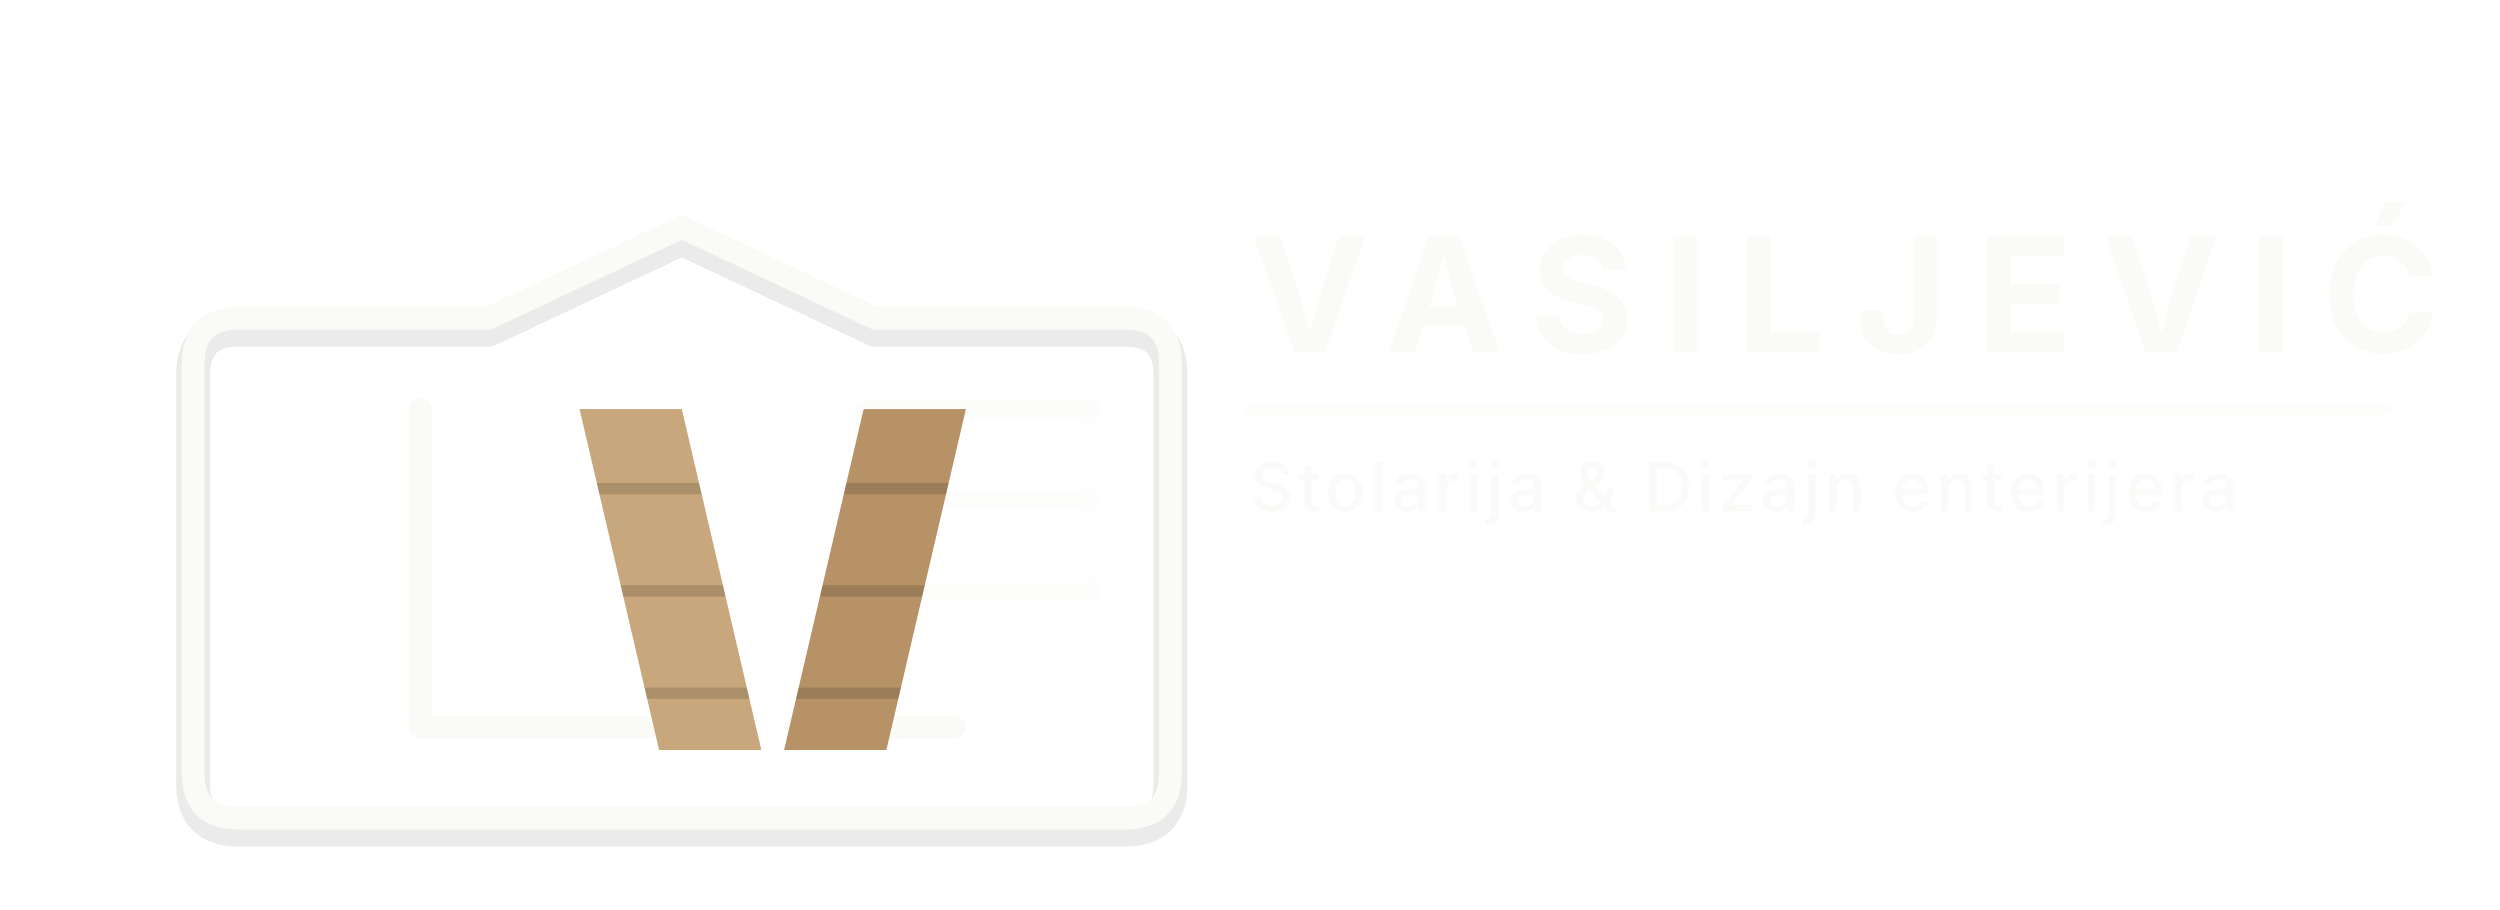
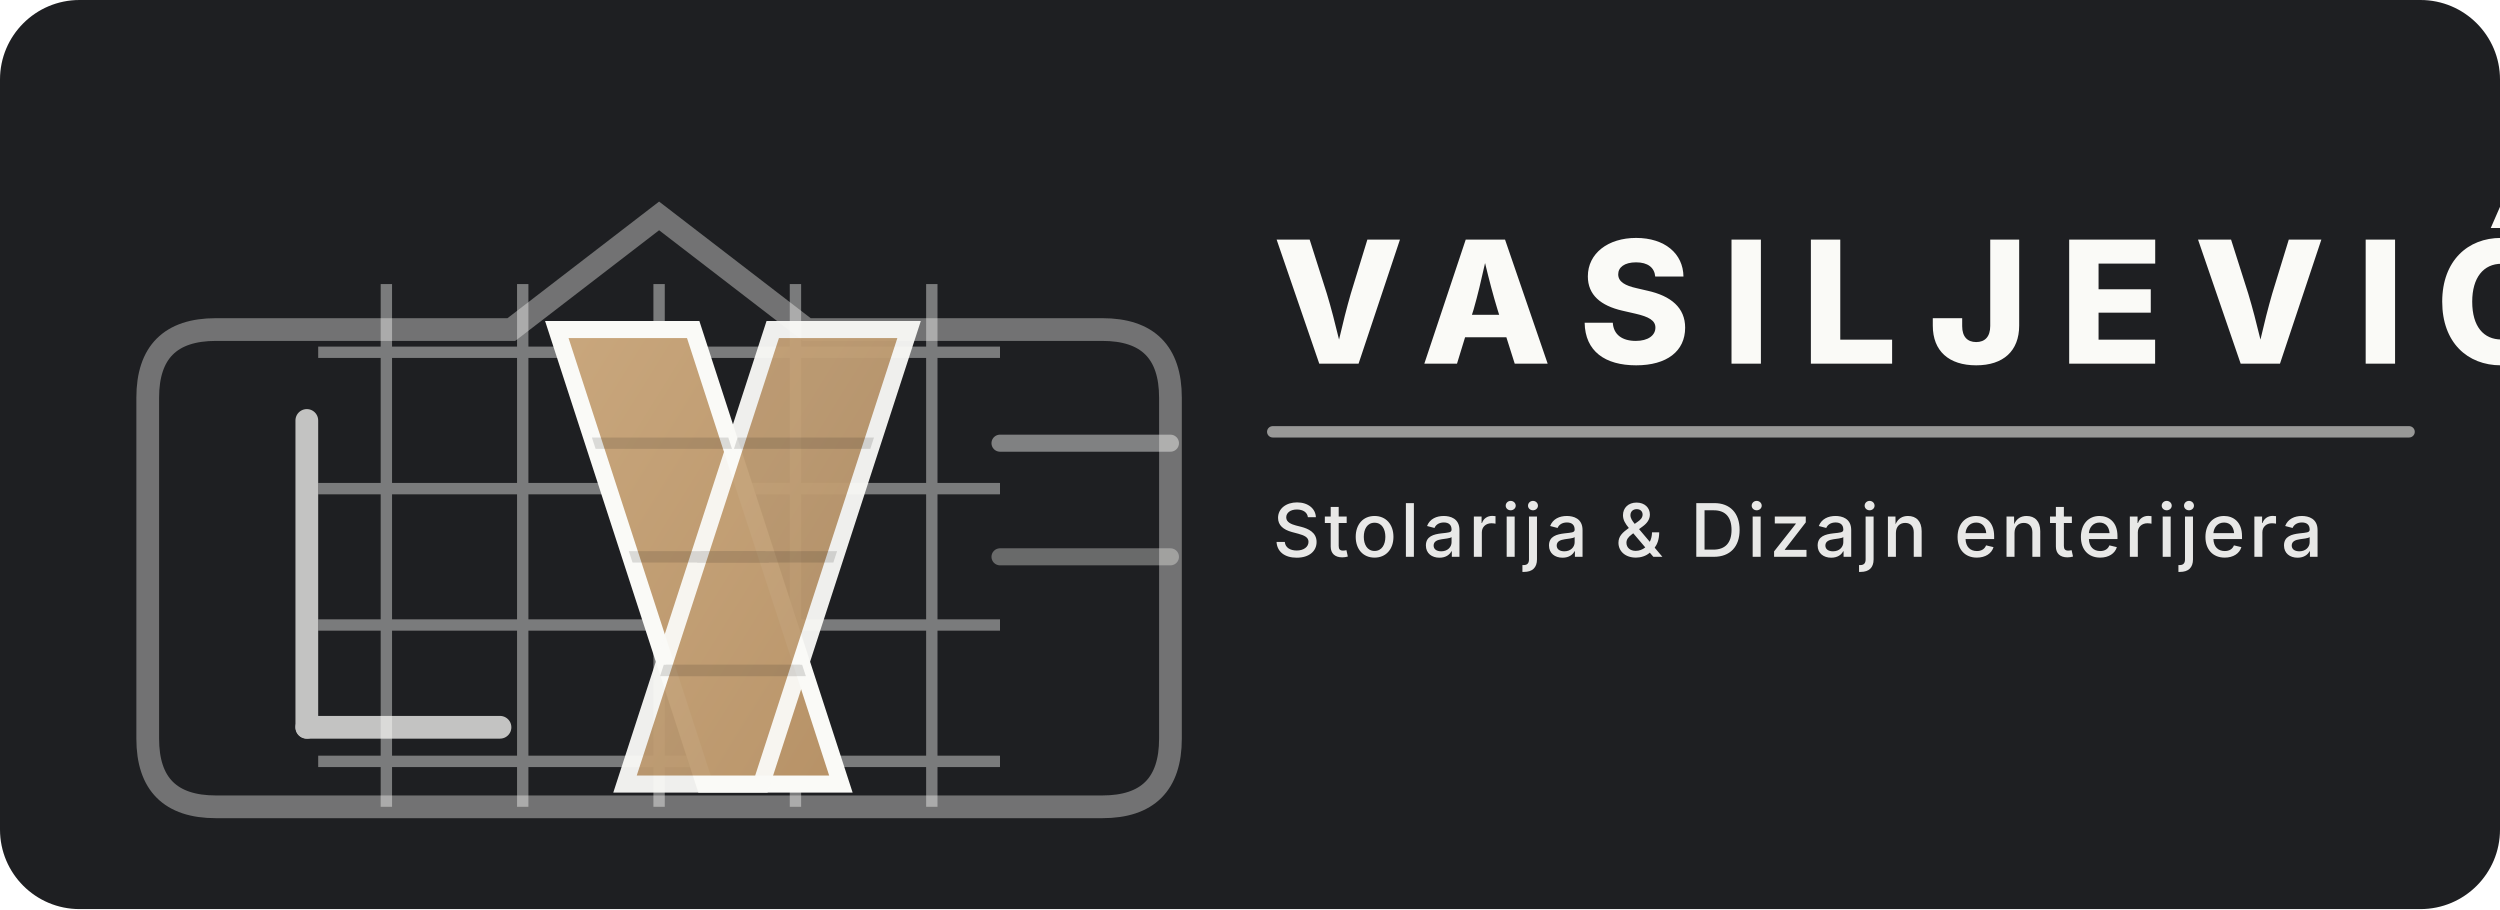
<svg xmlns="http://www.w3.org/2000/svg" width="440" height="160" viewBox="0 0 440 160" role="img" aria-label="VASILJEVIĆ — Stolarija &amp; Dizajn enterijera">
  <defs>
-     <path id="housePath" d="M18 48 Q18 40 26 40 L70 40 L104 24 L138 40 L182 40 Q190 40 190 48 L190 120 Q190 128 182 128 L26 128 Q18 128 18 120 Z" />
-     <clipPath id="clipHouse">
-       <use href="#housePath" />
+     <linearGradient id="oakGrad" x1="0" y1="0" x2="1" y2="1">
+       <stop offset="0" stop-color="#C9A77D" />
+       <stop offset="1" stop-color="#B79267" />
+     </linearGradient>
+     <path id="house" d="M26 70 Q26 58 38 58 L90 58 L116 38 L142 58 L194 58 Q206 58 206 70 L206 130 Q206 142 194 142 L38 142 Q26 142 26 130 Z" />
+     <clipPath id="gridClip">
+       <rect x="56" y="50" width="120" height="92" rx="6" />
    </clipPath>
-     <clipPath id="clipLeftPanel">
-       <path d="M86 56 L104 56 L118 116 L100 116 Z" />
+     <clipPath id="leftPanelClip">
+       <path d="M98 58 L122 58 L148 138 L124 138 Z" />
    </clipPath>
-     <clipPath id="clipRightPanel">
-       <path d="M136 56 L154 56 L140 116 L122 116 Z" />
+     <clipPath id="rightPanelClip">
+       <path d="M136 58 L160 58 L134 138 L110 138 Z" />
    </clipPath>
  </defs>
-   <g transform="translate(16,16)">
-     <path d="M18 50 Q18 42 26 42 L70 42 L104 26 L138 42 L182 42 Q190 42 190 50 L190 122 Q190 130 182 130 L26 130 Q18 130 18 122 Z" fill="none" stroke="rgba(0,0,0,0.22)" stroke-width="6" stroke-linecap="round" stroke-linejoin="miter" opacity="0.35" />
-     <use href="#housePath" fill="none" stroke="#FAFAF7" stroke-width="4" stroke-linecap="round" stroke-linejoin="miter" />
-     <g clip-path="url(#clipHouse)">
-       <path d="M58 56 L58 112" fill="none" stroke="#FAFAF7" stroke-width="4" stroke-linecap="round" opacity="0.95" />
-       <path d="M58 112 L98 112" fill="none" stroke="#FAFAF7" stroke-width="4" stroke-linecap="round" opacity="0.95" />
-       <path d="M152 112 L124 112" fill="none" stroke="#FAFAF7" stroke-width="4" stroke-linecap="round" opacity="0.95" />
-       <path d="M136 56 L176 56" fill="none" stroke="#FAFAF7" stroke-width="3" stroke-linecap="round" opacity="0.55" />
-       <path d="M136 72 L176 72" fill="none" stroke="#FAFAF7" stroke-width="3" stroke-linecap="round" opacity="0.35" />
-       <path d="M136 88 L176 88" fill="none" stroke="#FAFAF7" stroke-width="3" stroke-linecap="round" opacity="0.35" />
-       <path d="M136 56 L136 104" fill="none" stroke="#FAFAF7" stroke-width="3" stroke-linecap="round" opacity="0.25" />
-       <path d="M176 56 L176 104" fill="none" stroke="#FAFAF7" stroke-width="3" stroke-linecap="round" opacity="0.25" />
+   <rect x="0" y="0" width="440" height="160" rx="14" fill="#1E1F22" />
+   <g>
+     <use href="#house" fill="none" stroke="#FAFAF7" stroke-width="4" stroke-linecap="round" stroke-linejoin="miter" opacity="0.38" />
+     <g clip-path="url(#gridClip)" opacity="0.42">
+       <path d="M68 50 V142" stroke="#FAFAF7" stroke-width="2" stroke-linecap="round" />
+       <path d="M92 50 V142" stroke="#FAFAF7" stroke-width="2" stroke-linecap="round" />
+       <path d="M116 50 V142" stroke="#FAFAF7" stroke-width="2" stroke-linecap="round" />
+       <path d="M140 50 V142" stroke="#FAFAF7" stroke-width="2" stroke-linecap="round" />
+       <path d="M164 50 V142" stroke="#FAFAF7" stroke-width="2" stroke-linecap="round" />
+       <path d="M56 62 H176" stroke="#FAFAF7" stroke-width="2" stroke-linecap="round" />
+       <path d="M56 86 H176" stroke="#FAFAF7" stroke-width="2" stroke-linecap="round" />
+       <path d="M56 110 H176" stroke="#FAFAF7" stroke-width="2" stroke-linecap="round" />
+       <path d="M56 134 H176" stroke="#FAFAF7" stroke-width="2" stroke-linecap="round" />
    </g>
-     <path d="M86 56 L104 56 L118 116 L100 116 Z" fill="#C9A77D" />
-     <path d="M136 56 L154 56 L140 116 L122 116 Z" fill="#B79267" />
-     <g clip-path="url(#clipLeftPanel)" opacity="0.16">
-       <path d="M82 70 L122 70" fill="none" stroke="#0D0D0D" stroke-width="2" stroke-linecap="round" />
-       <path d="M82 88 L122 88" fill="none" stroke="#0D0D0D" stroke-width="2" stroke-linecap="round" />
-       <path d="M82 106 L122 106" fill="none" stroke="#0D0D0D" stroke-width="2" stroke-linecap="round" />
+     <g opacity="0.75">
+       <path d="M54 128 H88" fill="none" stroke="#FAFAF7" stroke-width="4" stroke-linecap="round" />
+       <path d="M54 74 V128" fill="none" stroke="#FAFAF7" stroke-width="4" stroke-linecap="round" />
+       <path d="M176 78 H206" fill="none" stroke="#FAFAF7" stroke-width="3" stroke-linecap="round" opacity="0.6" />
+       <path d="M176 98 H206" fill="none" stroke="#FAFAF7" stroke-width="3" stroke-linecap="round" opacity="0.45" />
    </g>
-     <g clip-path="url(#clipRightPanel)" opacity="0.16">
-       <path d="M118 70 L160 70" fill="none" stroke="#0D0D0D" stroke-width="2" stroke-linecap="round" />
-       <path d="M118 88 L160 88" fill="none" stroke="#0D0D0D" stroke-width="2" stroke-linecap="round" />
-       <path d="M118 106 L160 106" fill="none" stroke="#0D0D0D" stroke-width="2" stroke-linecap="round" />
+     <path d="M98 58 L122 58 L148 138 L124 138 Z" fill="url(#oakGrad)" stroke="#FAFAF7" stroke-width="3" stroke-linejoin="miter" />
+     <path d="M136 58 L160 58 L134 138 L110 138 Z" fill="url(#oakGrad)" opacity="0.95" stroke="#FAFAF7" stroke-width="3" stroke-linejoin="miter" />
+     <g stroke="#0D0D0D" stroke-width="2" stroke-linecap="round" opacity="0.14">
+       <g clip-path="url(#leftPanelClip)">
+         <path d="M94 78 H154" />
+         <path d="M92 98 H156" />
+         <path d="M90 118 H158" />
+       </g>
+       <g clip-path="url(#rightPanelClip)">
+         <path d="M104 78 H170" />
+         <path d="M102 98 H172" />
+         <path d="M100 118 H174" />
+       </g>
    </g>
  </g>
-   <g transform="translate(220,62)">
-     <text x="0" y="0" fill="#FAFAF7" font-family="Inter, system-ui, -apple-system, Segoe UI, Roboto, Arial, sans-serif" font-weight="700" font-size="28" letter-spacing="0.18em">VASILJEVIĆ</text>
-     <path d="M0 10 L200 10" stroke="rgba(250,250,247,0.35)" stroke-width="2" stroke-linecap="round" />
-     <text x="0" y="28" fill="rgba(250,250,247,0.90)" font-family="Inter, system-ui, -apple-system, Segoe UI, Roboto, Arial, sans-serif" font-weight="500" font-size="12" letter-spacing="0.06em">Stolarija &amp; Dizajn enterijera</text>
+   <g transform="translate(224,64)">
+     <text x="0" y="0" fill="#FAFAF7" font-family="Inter, system-ui, -apple-system, Segoe UI, Roboto, Arial, sans-serif" font-weight="800" font-size="30" letter-spacing="0.18em">VASILJEVIĆ</text>
+     <path d="M0 12 H200" stroke="rgba(250,250,247,0.55)" stroke-width="2" stroke-linecap="round" />
+     <text x="0" y="34" fill="rgba(250,250,247,0.92)" font-family="Inter, system-ui, -apple-system, Segoe UI, Roboto, Arial, sans-serif" font-weight="500" font-size="13" letter-spacing="0.05em">Stolarija &amp; Dizajn enterijera</text>
  </g>
</svg>
